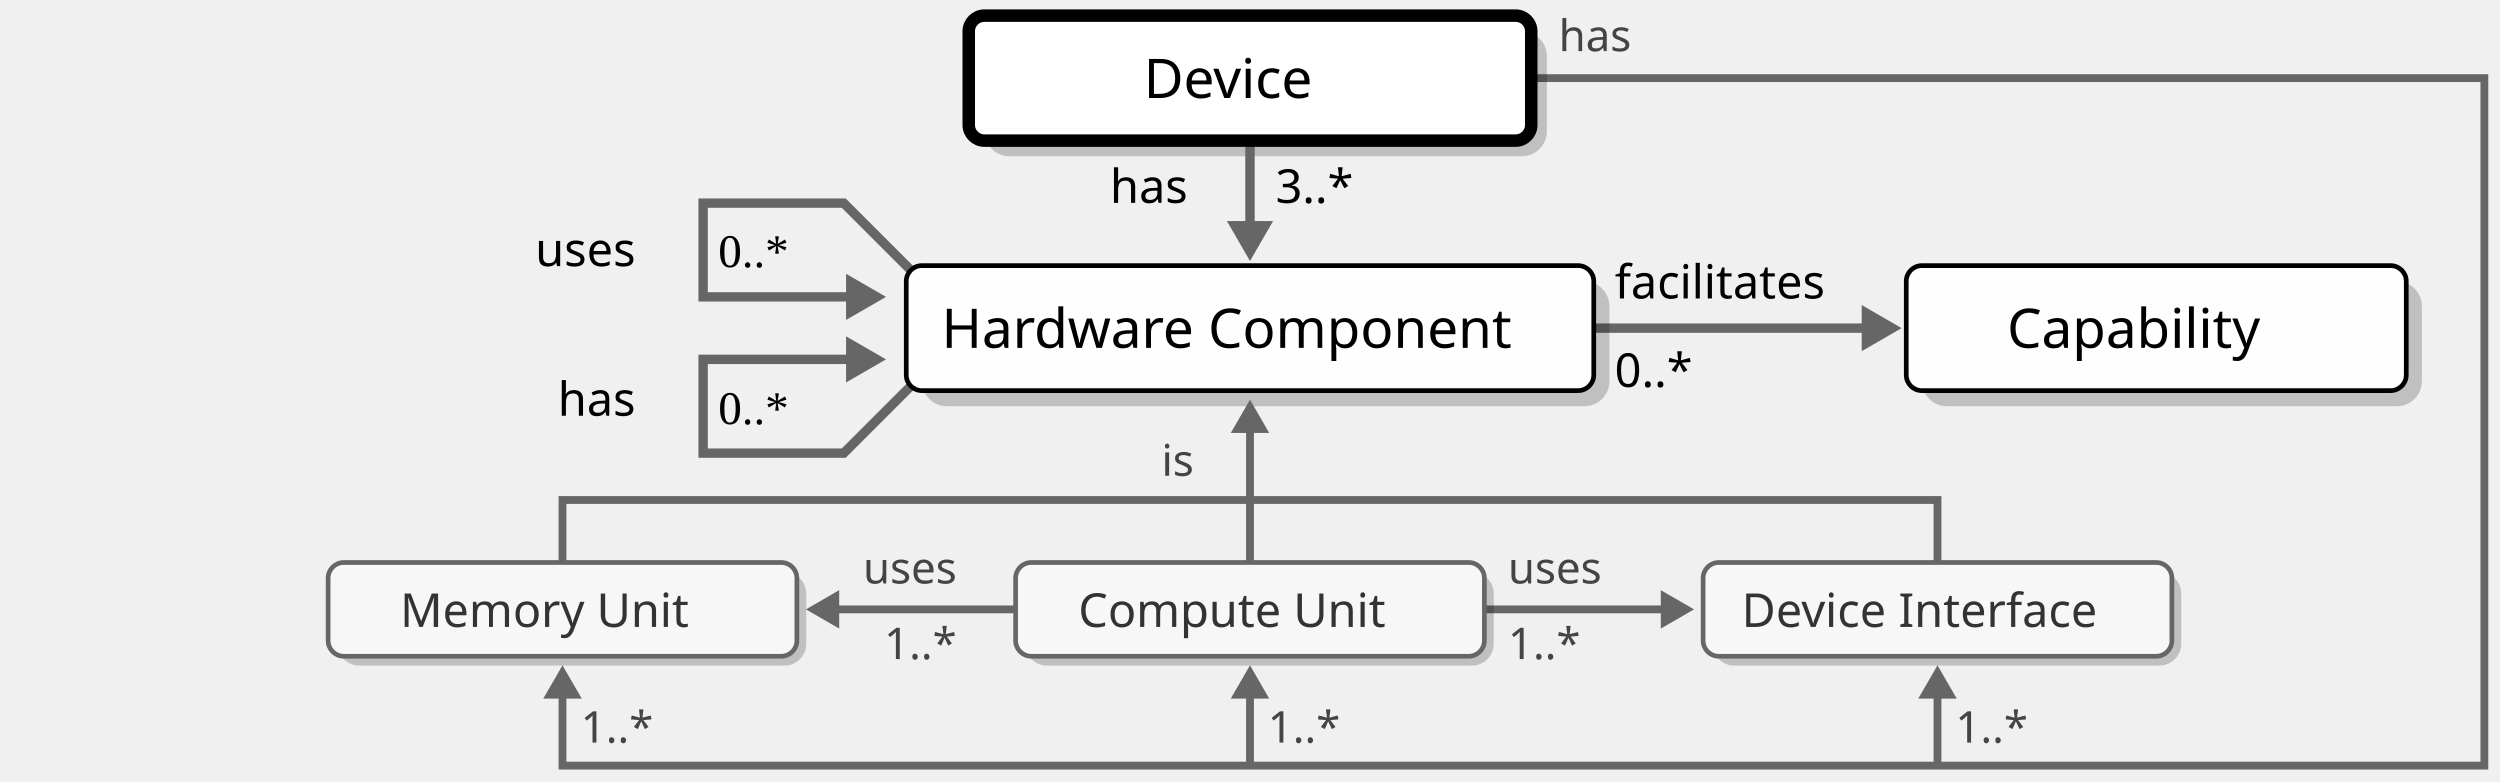
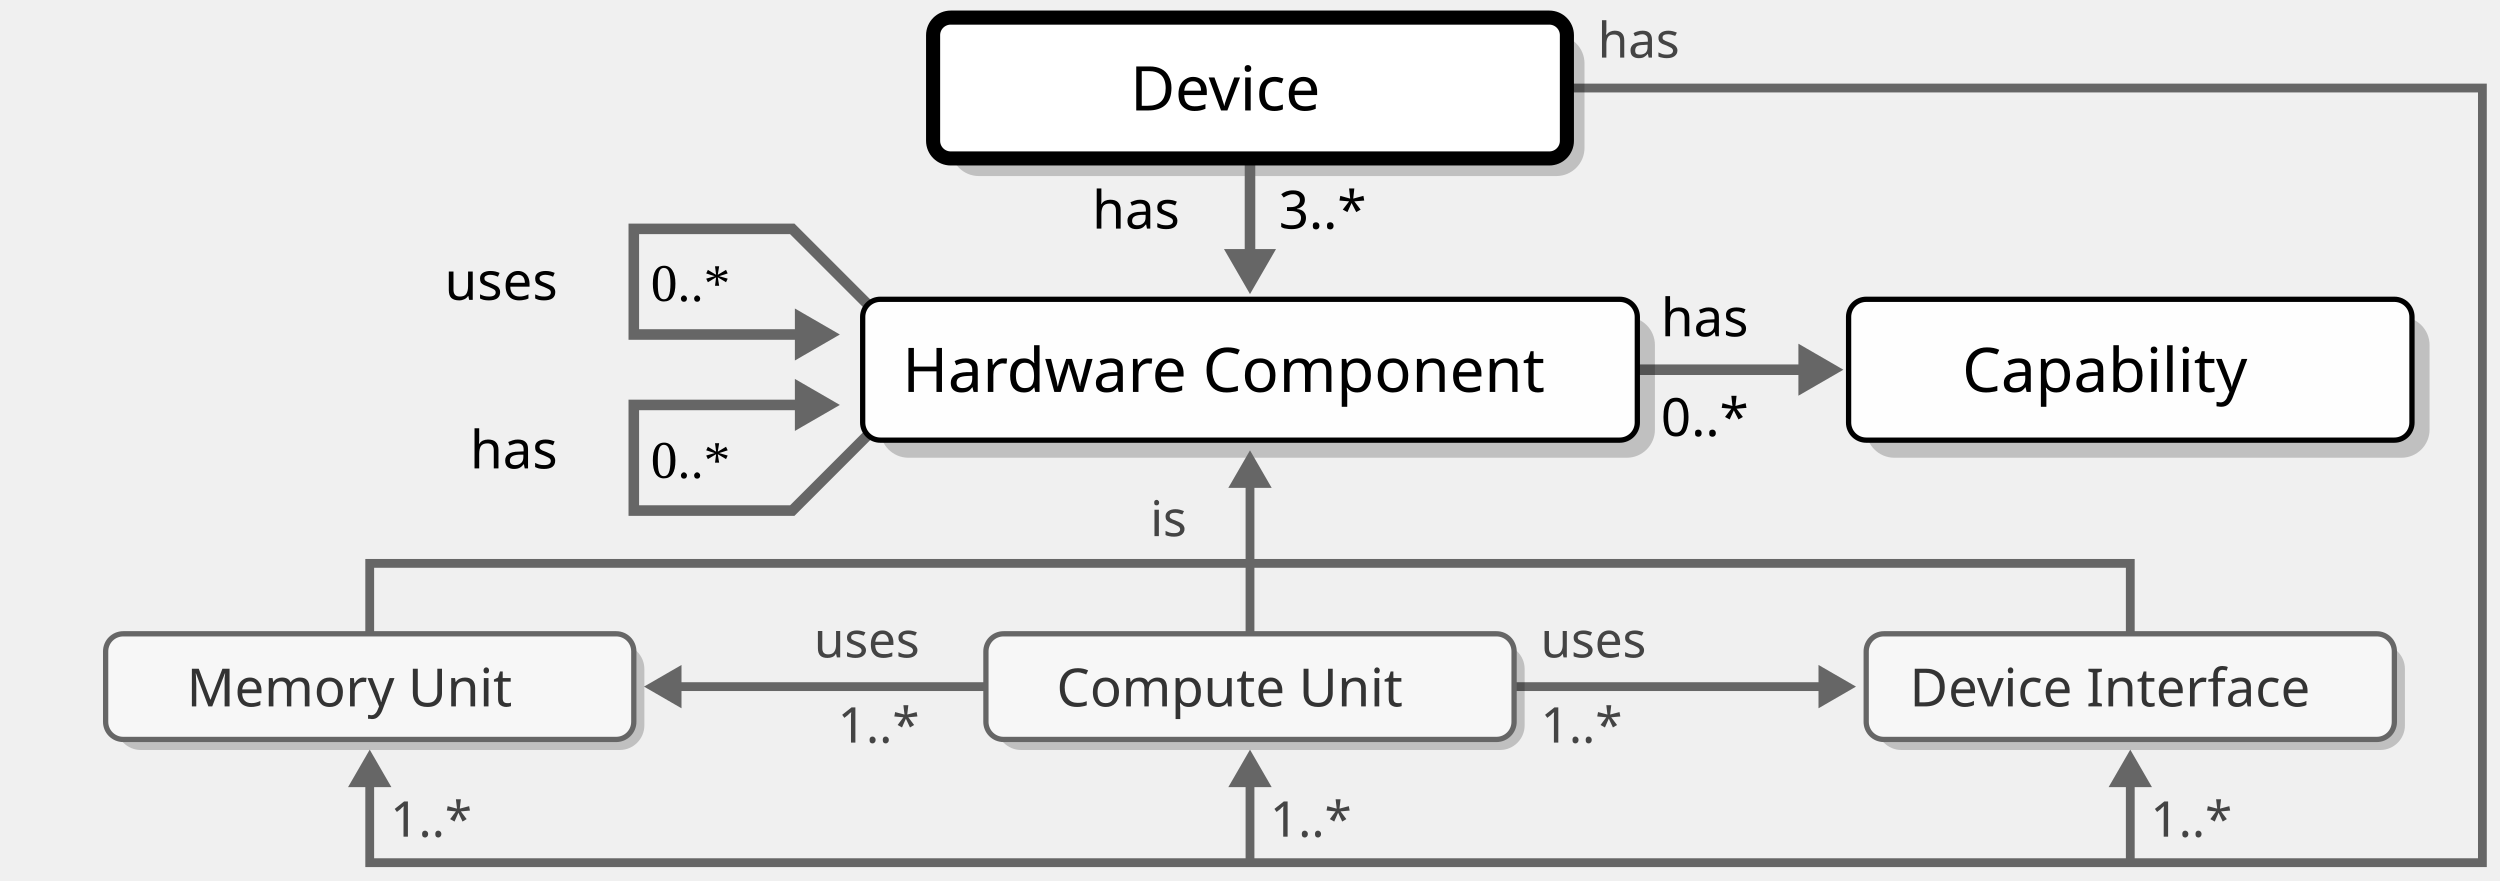
- <svg xmlns="http://www.w3.org/2000/svg" xmlns:xlink="http://www.w3.org/1999/xlink" width="160mm" height="50mm" version="1.1" viewBox="0 0 160 50" id="svg162">
+ <svg xmlns="http://www.w3.org/2000/svg" xmlns:xlink="http://www.w3.org/1999/xlink" width="142mm" height="50mm" version="1.1" viewBox="0 0 142 50" id="svg162">
  <defs id="defs5">
    <marker id="a" overflow="visible" orient="auto">
      <path transform="scale(0.4)" d="M 5.77,0 -2.88,5 V -5 Z" fill="context-stroke" fill-rule="evenodd" stroke="context-stroke" stroke-width="1pt" id="path2" />
    </marker>
    <marker id="e" overflow="visible" orient="auto">
      <path transform="scale(0.4)" d="M 5.77,0 -2.88,5 V -5 Z" fill="context-stroke" fill-rule="evenodd" stroke="context-stroke" stroke-width="1pt" id="path824" />
    </marker>
    <marker id="a-2" overflow="visible" orient="auto">
      <path transform="scale(0.4)" d="M 5.77,0 -2.88,5 V -5 Z" fill="context-stroke" fill-rule="evenodd" stroke="context-stroke" stroke-width="1pt" id="path2-3" />
    </marker>
    <marker id="a-3" overflow="visible" orient="auto">
      <path transform="scale(0.4)" d="M 5.77,0 -2.88,5 V -5 Z" fill="context-stroke" fill-rule="evenodd" stroke="context-stroke" stroke-width="1pt" id="path2-2" />
    </marker>
    <marker id="b" overflow="visible" orient="auto">
      <path transform="scale(0.4)" d="M 5.77,0 -2.88,5 V -5 Z" fill="context-stroke" fill-rule="evenodd" stroke="context-stroke" stroke-width="1pt" id="path824-4" />
    </marker>
    <marker id="e-0" overflow="visible" orient="auto">
      <path transform="scale(0.4)" d="M 5.77,0 -2.88,5 V -5 Z" fill="context-stroke" fill-rule="evenodd" stroke="context-stroke" stroke-width="1pt" id="path824-9" />
    </marker>
  </defs>
-   <path d="m 59,24 -5,5 -9,-1e-6 L 45,23 l 10,0" fill="none" marker-end="url(#e-0)" stroke="#666666" stroke-width=".667" id="path1634" style="stroke-width:0.6;stroke-miterlimit:4;stroke-dasharray:none;marker-end:url(#e-0)" />
-   <text x="43.016" y="26.606" font-family="sans-serif" font-size="2.9px" stroke-width="0.265" style="font-size:3px;line-height:1.25" xml:space="preserve" id="text1638">
-     <tspan x="43.016" y="26.606" font-size="2.9px" stroke-width="0.265" text-align="end" text-anchor="end" id="tspan1636" style="font-size:3px;fill:#000000;fill-opacity:1">has</tspan>
+   <path d="m 50,24 -5,5 -9,-1e-6 L 36,23 h 10" fill="none" marker-end="url(#e-0)" stroke="#666666" stroke-width=".667" id="path1634" style="stroke-width:0.6;stroke-miterlimit:4;stroke-dasharray:none;marker-end:url(#e-0)" />
+   <text x="34.016" y="26.606" font-family="sans-serif" font-size="2.9px" stroke-width="0.265" style="font-size:3px;line-height:1.25" xml:space="preserve" id="text1638">
+     <tspan x="34.016" y="26.606" font-size="2.9px" stroke-width="0.265" text-align="end" text-anchor="end" id="tspan1636" style="font-size:3px;fill:#000000;fill-opacity:1">has</tspan>
  </text>
-   <text x="57.528" y="27.144" style="font-size:3px;line-height:1.25" xml:space="preserve" id="text1642">
-     <tspan x="52.723" y="27.144" font-size="2.9px" stroke-width="0.265" text-align="end" text-anchor="end" id="tspan1640" style="font-size:3px;fill:#000000;fill-opacity:1">0..*</tspan>
+   <text x="48.528" y="27.144" style="font-size:3px;line-height:1.25" xml:space="preserve" id="text1642">
+     <tspan x="43.723" y="27.144" font-size="2.9px" stroke-width="0.265" text-align="end" text-anchor="end" id="tspan1640" style="font-size:3px;fill:#000000;fill-opacity:1">0..*</tspan>
  </text>
-   <path d="m 59,18 -5,-5 L 45,13 l -10e-7,6 10,1e-6" fill="none" marker-end="url(#e-0)" stroke="#666666" stroke-width=".667" id="path9365" style="stroke-width:0.6;stroke-miterlimit:4;stroke-dasharray:none;marker-end:url(#e-0)" />
-   <text x="43.016" y="17.031" font-family="sans-serif" font-size="2.9px" stroke-width="0.265" style="font-size:3px;line-height:1.25" xml:space="preserve" id="text9369">
-     <tspan x="43.016" y="17.031" font-size="2.9px" stroke-width="0.265" text-align="end" text-anchor="end" id="tspan9367" style="font-size:3px;fill:#000000;fill-opacity:1">uses</tspan>
+   <path d="m 50,18 -5,-5 H 36 l -10e-7,6 10,1e-6" fill="none" marker-end="url(#e-0)" stroke="#666666" stroke-width=".667" id="path9365" style="stroke-width:0.6;stroke-miterlimit:4;stroke-dasharray:none;marker-end:url(#e-0)" />
+   <text x="34.016" y="17.031" font-family="sans-serif" font-size="2.9px" stroke-width="0.265" style="font-size:3px;line-height:1.25" xml:space="preserve" id="text9369">
+     <tspan x="34.016" y="17.031" font-size="2.9px" stroke-width="0.265" text-align="end" text-anchor="end" id="tspan9367" style="font-size:3px;fill:#000000;fill-opacity:1">uses</tspan>
  </text>
-   <text x="57.528" y="17.09" style="font-size:3px;line-height:1.25" xml:space="preserve" id="text9373">
-     <tspan x="52.723" y="17.09" font-size="2.9px" stroke-width="0.265" text-align="end" text-anchor="end" id="tspan9371" style="font-size:3px;fill:#000000;fill-opacity:1">0..*</tspan>
+   <text x="48.528" y="17.09" style="font-size:3px;line-height:1.25" xml:space="preserve" id="text9373">
+     <tspan x="43.723" y="17.09" font-size="2.9px" stroke-width="0.265" text-align="end" text-anchor="end" id="tspan9371" style="font-size:3px;fill:#000000;fill-opacity:1">0..*</tspan>
  </text>
-   <path d="m 98,5 61,-1e-7 V 49 H 36 v -5" marker-end="url(#b)" id="path30161" style="fill:none;stroke:#666666;stroke-width:0.5;stroke-miterlimit:4;stroke-dasharray:none;stroke-opacity:1" />
-   <path d="M 65,39 H 53" marker-end="url(#b)" id="path27305" style="fill:none;stroke:#666666;stroke-width:0.5;stroke-miterlimit:4;stroke-dasharray:none;stroke-opacity:1" />
-   <path d="m 102,21 h 18" marker-end="url(#a)" id="path1521" style="fill:none;stroke:#666666;stroke-width:0.6;stroke-miterlimit:4;stroke-dasharray:none" />
-   <g id="g8176" transform="translate(34,-8)">
+   <path d="m 89,5 52,-6e-7 V 49 H 21 v -5" marker-end="url(#b)" id="path30161" style="fill:none;stroke:#666666;stroke-width:0.5;stroke-miterlimit:4;stroke-dasharray:none;stroke-opacity:1" />
+   <path d="M 56,39 H 38" marker-end="url(#b)" id="path27305" style="fill:none;stroke:#666666;stroke-width:0.5;stroke-miterlimit:4;stroke-dasharray:none;stroke-opacity:1" />
+   <path d="m 93,21 h 10" marker-end="url(#a)" id="path1521" style="fill:none;stroke:#666666;stroke-width:0.6;stroke-miterlimit:4;stroke-dasharray:none" />
+   <g id="g8176" transform="translate(25,-8)">
    <rect id="rect8172" x="25" y="26" width="44" height="8" rx="1.6" fill="none" opacity="0.913" stroke="#000000" stroke-linejoin="round" stroke-width="0.333" style="opacity:1;fill:#000000;fill-opacity:0.2;stroke:none;stroke-width:0.8;stroke-miterlimit:4;stroke-dasharray:none" />
    <rect id="rect8174" x="24" y="25" width="44" height="8" rx="1" fill="none" opacity="0.913" stroke="#000000" stroke-linejoin="round" stroke-width="0.333" style="opacity:1;fill:#fefefe;fill-opacity:1;stroke-width:0.3;stroke-miterlimit:4;stroke-dasharray:none" />
  </g>
-   <path d="M 80,36 V 27" marker-end="url(#a)" id="path6544" style="fill:none;stroke:#666666;stroke-width:0.5;stroke-miterlimit:4;stroke-dasharray:none" />
-   <path style="fill:none;stroke:#666666;stroke-width:0.5;stroke-linecap:butt;stroke-linejoin:miter;stroke-miterlimit:4;stroke-dasharray:none;stroke-opacity:1" d="m 36,36 v -4 h 88 v 4" id="path6579" />
-   <g id="use1249" transform="translate(98,-8)">
+   <path d="M 71,36 V 27" marker-end="url(#a)" id="path6544" style="fill:none;stroke:#666666;stroke-width:0.5;stroke-miterlimit:4;stroke-dasharray:none" />
+   <path style="fill:none;stroke:#666666;stroke-width:0.5;stroke-linecap:butt;stroke-linejoin:miter;stroke-miterlimit:4;stroke-dasharray:none;stroke-opacity:1" d="m 21,36 v -4 h 100 v 4" id="path6579" />
+   <g id="use1249" transform="translate(81,-8)">
    <rect id="rect22154" x="25" y="26" width="32" height="8" rx="1.6" fill="none" opacity="0.913" stroke="#000000" stroke-linejoin="round" stroke-width="0.333" style="opacity:1;fill:#000000;fill-opacity:0.2;stroke:none;stroke-width:0.8;stroke-miterlimit:4;stroke-dasharray:none" />
    <rect id="rect22156" x="24" y="25" width="32" height="8" rx="1" fill="none" opacity="0.913" stroke="#000000" stroke-linejoin="round" stroke-width="0.333" style="opacity:1;fill:#fefefe;fill-opacity:1;stroke-width:0.3;stroke-miterlimit:4;stroke-dasharray:none" />
  </g>
-   <rect id="rect896" x="63" y="2" width="36" height="8" rx="1.6" fill="none" opacity="0.913" stroke="#000000" stroke-linejoin="round" stroke-width="0.333" style="opacity:1;fill:#000000;fill-opacity:0.2;stroke:none;stroke-width:0.8;stroke-miterlimit:4;stroke-dasharray:none" />
-   <path d="M 80,9 V 15" marker-end="url(#a)" id="path6698" style="fill:none;stroke:#666666;stroke-width:0.6;stroke-miterlimit:4;stroke-dasharray:none" />
-   <rect id="rect45004" x="62" y="1" width="36" height="8" rx="1" fill="none" opacity="0.913" stroke="#000000" stroke-linejoin="round" stroke-width="0.333" style="opacity:1;fill:#ffffff;fill-opacity:1;stroke-width:0.8;stroke-miterlimit:4;stroke-dasharray:none" />
-   <text x="83.24" y="12.984" style="font-size:3px;line-height:1.25;font-family:sans-serif;stroke-width:0.265" xml:space="preserve" id="use32783">
-     <tspan x="78.356" y="12.984" stroke-width="0.265" id="tspan6742" style="text-align:end;text-anchor:end">has</tspan>
+   <rect id="rect896" x="54" y="2" width="36" height="8" rx="1.6" fill="none" opacity="0.913" stroke="#000000" stroke-linejoin="round" stroke-width="0.333" style="opacity:1;fill:#000000;fill-opacity:0.2;stroke:none;stroke-width:0.8;stroke-miterlimit:4;stroke-dasharray:none" />
+   <path d="M 71,9 V 15" marker-end="url(#a)" id="path6698" style="fill:none;stroke:#666666;stroke-width:0.6;stroke-miterlimit:4;stroke-dasharray:none" />
+   <rect id="rect45004" x="53" y="1" width="36" height="8" rx="1" fill="none" opacity="0.913" stroke="#000000" stroke-linejoin="round" stroke-width="0.333" style="opacity:1;fill:#ffffff;fill-opacity:1;stroke-width:0.8;stroke-miterlimit:4;stroke-dasharray:none" />
+   <text x="74.24" y="12.984" style="font-size:3px;line-height:1.25;font-family:sans-serif;stroke-width:0.265" xml:space="preserve" id="use32783">
+     <tspan x="69.356" y="12.984" stroke-width="0.265" id="tspan6742" style="text-align:end;text-anchor:end">has</tspan>
  </text>
-   <text x="81.634" y="12.984" style="font-size:3px;line-height:1.25;font-family:sans-serif;stroke-width:0.265" xml:space="preserve" id="text6752">
-     <tspan x="81.634" y="12.984" stroke-width="0.265" id="tspan6750">3..*</tspan>
+   <text x="72.634" y="12.984" style="font-size:3px;line-height:1.25;font-family:sans-serif;stroke-width:0.265" xml:space="preserve" id="text6752">
+     <tspan x="72.634" y="12.984" stroke-width="0.265" id="tspan6750">3..*</tspan>
  </text>
-   <text x="79.958" y="6.272" font-size="3.5px" style="line-height:1.25;font-family:sans-serif;stroke-width:0.265" xml:space="preserve" id="text44012">
-     <tspan x="79.958" y="6.272" font-size="3.5px" stroke-width="0.265" text-align="center" text-anchor="middle" id="tspan44010">Device</tspan>
+   <text x="70.958" y="6.272" font-size="3.5px" style="line-height:1.25;font-family:sans-serif;stroke-width:0.265" xml:space="preserve" id="text44012">
+     <tspan x="70.958" y="6.272" font-size="3.5px" stroke-width="0.265" text-align="center" text-anchor="middle" id="tspan44010">Device</tspan>
  </text>
-   <text x="137.915" y="22.259" font-size="3.5px" style="line-height:1.25;font-family:sans-serif;stroke-width:0.265" xml:space="preserve" id="text980">
-     <tspan x="137.915" y="22.259" font-size="3.5px" stroke-width="0.265" text-align="center" text-anchor="middle" id="tspan978">Capability</tspan>
+   <text x="120.915" y="22.259" font-size="3.5px" style="line-height:1.25;font-family:sans-serif;stroke-width:0.265" xml:space="preserve" id="text980">
+     <tspan x="120.915" y="22.259" font-size="3.5px" stroke-width="0.265" text-align="center" text-anchor="middle" id="tspan978">Capability</tspan>
  </text>
-   <text x="103.345" y="24.76" style="font-size:3px;line-height:1.25;font-family:sans-serif;stroke-width:0.265" xml:space="preserve" id="text1624">
-     <tspan x="103.345" y="24.76" stroke-width="0.265" id="tspan1622">0..*</tspan>
+   <text x="94.345" y="24.76" style="font-size:3px;line-height:1.25;font-family:sans-serif;stroke-width:0.265" xml:space="preserve" id="text1624">
+     <tspan x="94.345" y="24.76" stroke-width="0.265" id="tspan1622">0..*</tspan>
  </text>
-   <path d="M 95,39 H 107" marker-end="url(#b)" id="path829" style="fill:none;stroke:#666666;stroke-width:0.5;stroke-miterlimit:4;stroke-dasharray:none;stroke-opacity:1" />
-   <text x="96.51" y="37.342" font-size="3px" stroke-width="0.265" style="font-size:2.8px;line-height:1.25;font-family:sans-serif" xml:space="preserve" id="text874">
-     <tspan x="96.51" y="37.342" stroke-width="0.265" id="tspan872" style="font-size:2.8px;fill:#444444;fill-opacity:1">uses</tspan>
+   <path d="M 86,39 H 104" marker-end="url(#b)" id="path829" style="fill:none;stroke:#666666;stroke-width:0.5;stroke-miterlimit:4;stroke-dasharray:none;stroke-opacity:1" />
+   <text x="87.51" y="37.342" font-size="3px" stroke-width="0.265" style="font-size:2.8px;line-height:1.25;font-family:sans-serif" xml:space="preserve" id="text874">
+     <tspan x="87.51" y="37.342" stroke-width="0.265" id="tspan872" style="font-size:2.8px;fill:#444444;fill-opacity:1">uses</tspan>
  </text>
-   <text x="96.51" y="42.179" font-size="3px" stroke-width="0.265" style="font-size:2.8px;line-height:1.25;font-family:sans-serif" xml:space="preserve" id="text2279">
-     <tspan x="96.51" y="42.179" stroke-width="0.265" id="tspan2277" style="font-size:2.8px;fill:#444444;fill-opacity:1">1..*</tspan>
+   <text x="87.51" y="42.179" font-size="3px" stroke-width="0.265" style="font-size:2.8px;line-height:1.25;font-family:sans-serif" xml:space="preserve" id="text2279">
+     <tspan x="87.51" y="42.179" stroke-width="0.265" id="tspan2277" style="font-size:2.8px;fill:#444444;fill-opacity:1">1..*</tspan>
  </text>
-   <text x="79.866" y="22.259" font-size="3.5px" style="line-height:1.25;font-family:sans-serif;stroke-width:0.265" xml:space="preserve" id="text4230">
-     <tspan x="79.866" y="22.259" font-size="3.5px" stroke-width="0.265" text-align="center" text-anchor="middle" id="tspan4228">Hardware Component</tspan>
+   <text x="70.866" y="22.259" font-size="3.5px" style="line-height:1.25;font-family:sans-serif;stroke-width:0.265" xml:space="preserve" id="text4230">
+     <tspan x="70.866" y="22.259" font-size="3.5px" stroke-width="0.265" text-align="center" text-anchor="middle" id="tspan4228">Hardware Component</tspan>
  </text>
-   <text x="83.469" y="30.454" style="font-size:2.8px;line-height:1.25;font-family:sans-serif;stroke-width:0.265" xml:space="preserve" id="text7622">
-     <tspan x="78.585" y="30.454" stroke-width="0.265" id="tspan7620" style="font-size:2.8px;text-align:end;text-anchor:end;fill:#444444;fill-opacity:1">is</tspan>
+   <text x="74.469" y="30.454" style="font-size:2.8px;line-height:1.25;font-family:sans-serif;stroke-width:0.265" xml:space="preserve" id="text7622">
+     <tspan x="69.585" y="30.454" stroke-width="0.265" id="tspan7620" style="font-size:2.8px;text-align:end;text-anchor:end;fill:#444444;fill-opacity:1">is</tspan>
  </text>
-   <text x="103.345" y="19.103" style="font-size:3px;line-height:1.25;font-family:sans-serif;stroke-width:0.265" xml:space="preserve" id="text8419">
-     <tspan x="103.345" y="19.103" stroke-width="0.265" id="tspan8417">facilitates</tspan>
+   <text x="94.345" y="19.103" style="font-size:3px;line-height:1.25;font-family:sans-serif;stroke-width:0.265" xml:space="preserve" id="text8419">
+     <tspan x="94.345" y="19.103" stroke-width="0.265" id="tspan8417">has</tspan>
  </text>
-   <g id="g2499-6" transform="translate(-71,35)">
+   <g id="g2499-6" transform="translate(-86,35)">
    <rect id="rect2153-8" x="92.6" y="1.6" width="30" height="6" rx="1.4" fill="none" opacity="0.913" stroke="#000000" stroke-linejoin="round" stroke-width="0.333" style="opacity:1;fill:#000000;fill-opacity:0.2;stroke:none;stroke-width:0.297;stroke-miterlimit:4;stroke-dasharray:none;stroke-opacity:1" />
    <rect id="rect3080-9" x="92" y="1" width="30" height="6" rx="1" fill="none" opacity="0.913" stroke="#000000" stroke-linejoin="round" stroke-width="0.333" style="opacity:1;fill:#f7f7f7;fill-opacity:1;stroke:#666666;stroke-width:0.3;stroke-miterlimit:4;stroke-dasharray:none;stroke-opacity:1" />
  </g>
-   <use x="0" y="0" xlink:href="#g2499-6" id="use22662" transform="translate(44)" width="100%" height="100%" />
-   <text x="36.015" y="40.124" style="font-size:3px;line-height:1.25;font-family:sans-serif;fill:#333333;fill-opacity:1;stroke-width:0.265" xml:space="preserve" id="text851-1">
-     <tspan x="36.015" y="40.124" font-size="3.5px" stroke-width="0.265" text-align="center" text-anchor="middle" id="tspan849-4" style="font-size:3px;fill:#333333;fill-opacity:1">Memory Unit</tspan>
+   <use x="0" y="0" xlink:href="#g2499-6" id="use22662" transform="translate(50)" width="100%" height="100%" />
+   <text x="21.015" y="40.124" style="font-size:3px;line-height:1.25;font-family:sans-serif;fill:#333333;fill-opacity:1;stroke-width:0.265" xml:space="preserve" id="text851-1">
+     <tspan x="21.015" y="40.124" font-size="3.5px" stroke-width="0.265" text-align="center" text-anchor="middle" id="tspan849-4" style="font-size:3px;fill:#333333;fill-opacity:1">Memory Unit</tspan>
  </text>
-   <text x="80.015" y="40.124" style="font-size:3px;line-height:1.25;font-family:sans-serif;fill:#333333;fill-opacity:1;stroke-width:0.265" xml:space="preserve" id="text22666">
-     <tspan x="80.015" y="40.124" font-size="3.5px" stroke-width="0.265" text-align="center" text-anchor="middle" id="tspan22664" style="font-size:3px;fill:#333333;fill-opacity:1">Compute Unit</tspan>
+   <text x="71.015" y="40.124" style="font-size:3px;line-height:1.25;font-family:sans-serif;fill:#333333;fill-opacity:1;stroke-width:0.265" xml:space="preserve" id="text22666">
+     <tspan x="71.015" y="40.124" font-size="3.5px" stroke-width="0.265" text-align="center" text-anchor="middle" id="tspan22664" style="font-size:3px;fill:#333333;fill-opacity:1">Compute Unit</tspan>
  </text>
-   <use x="0" y="0" xlink:href="#g2499-6" id="use22668" transform="translate(88)" width="100%" height="100%" />
-   <text x="124.015" y="40.124" style="font-size:3px;line-height:1.25;font-family:sans-serif;fill:#333333;fill-opacity:1;stroke-width:0.265" xml:space="preserve" id="text22672">
-     <tspan x="124.015" y="40.124" font-size="3.5px" stroke-width="0.265" text-align="center" text-anchor="middle" id="tspan22670" style="font-size:3px;fill:#333333;fill-opacity:1">Device Interface</tspan>
+   <use x="0" y="0" xlink:href="#g2499-6" id="use22668" transform="translate(100)" width="100%" height="100%" />
+   <text x="121.015" y="40.124" style="font-size:3px;line-height:1.25;font-family:sans-serif;fill:#333333;fill-opacity:1;stroke-width:0.265" xml:space="preserve" id="text22672">
+     <tspan x="121.015" y="40.124" font-size="3.5px" stroke-width="0.265" text-align="center" text-anchor="middle" id="tspan22670" style="font-size:3px;fill:#333333;fill-opacity:1">Device Interface</tspan>
  </text>
-   <text x="69.415" y="37.342" font-size="3px" stroke-width="0.265" style="font-size:2.8px;line-height:1.25;font-family:sans-serif" xml:space="preserve" id="text27309">
-     <tspan x="63.413" y="37.342" stroke-width="0.265" id="tspan27307" style="font-size:2.8px;text-align:end;text-anchor:end;fill:#444444;fill-opacity:1">uses</tspan>
+   <text x="60.415" y="37.342" font-size="3px" stroke-width="0.265" style="font-size:2.8px;line-height:1.25;font-family:sans-serif" xml:space="preserve" id="text27309">
+     <tspan x="54.413" y="37.342" stroke-width="0.265" id="tspan27307" style="font-size:2.8px;text-align:end;text-anchor:end;fill:#444444;fill-opacity:1">uses</tspan>
  </text>
-   <text x="68.405" y="42.179" font-size="3px" stroke-width="0.265" style="font-size:2.8px;line-height:1.25;font-family:sans-serif" xml:space="preserve" id="text27313">
-     <tspan x="63.413" y="42.179" stroke-width="0.265" id="tspan27311" style="font-size:2.8px;text-align:end;text-anchor:end;fill:#444444;fill-opacity:1">1..*</tspan>
+   <text x="59.405" y="42.179" font-size="3px" stroke-width="0.265" style="font-size:2.8px;line-height:1.25;font-family:sans-serif" xml:space="preserve" id="text27313">
+     <tspan x="54.413" y="42.179" stroke-width="0.265" id="tspan27311" style="font-size:2.8px;text-align:end;text-anchor:end;fill:#444444;fill-opacity:1">1..*</tspan>
  </text>
-   <path d="M 80,49 V 44" marker-end="url(#b)" id="path30551" style="fill:none;stroke:#666666;stroke-width:0.5;stroke-miterlimit:4;stroke-dasharray:none;stroke-opacity:1" />
-   <use x="0" y="0" xlink:href="#path30551" id="use30652" width="100%" height="100%" transform="translate(44)" />
-   <use x="0" y="0" xlink:href="#text2279" id="use32322" transform="translate(-59.34192,5.344884)" width="100%" height="100%" />
+   <path d="M 71,49 V 44" marker-end="url(#b)" id="path30551" style="fill:none;stroke:#666666;stroke-width:0.5;stroke-miterlimit:4;stroke-dasharray:none;stroke-opacity:1" />
+   <use x="0" y="0" xlink:href="#path30551" id="use30652" width="100%" height="100%" transform="translate(50.00008)" />
+   <use x="0" y="0" xlink:href="#text2279" id="use32322" transform="translate(-65.34215,5.344884)" width="100%" height="100%" />
  <use x="0" y="0" xlink:href="#text2279" id="use32324" transform="translate(-15.37539,5.344884)" width="100%" height="100%" />
-   <use x="0" y="0" xlink:href="#text2279" id="use32326" transform="translate(28.63681,5.344884)" width="100%" height="100%" />
-   <text x="99.757" y="3.273" font-size="3px" stroke-width="0.265" style="font-size:2.8px;line-height:1.25;font-family:sans-serif" xml:space="preserve" id="text3413">
-     <tspan x="99.757" y="3.273" stroke-width="0.265" id="tspan3411" style="font-size:2.8px;fill:#444444;fill-opacity:1">has</tspan>
+   <use x="0" y="0" xlink:href="#text2279" id="use32326" transform="translate(34.63688,5.344884)" width="100%" height="100%" />
+   <text x="90.757" y="3.273" font-size="3px" stroke-width="0.265" style="font-size:2.8px;line-height:1.25;font-family:sans-serif" xml:space="preserve" id="text3413">
+     <tspan x="90.757" y="3.273" stroke-width="0.265" id="tspan3411" style="font-size:2.8px;fill:#444444;fill-opacity:1">has</tspan>
  </text>
</svg>
